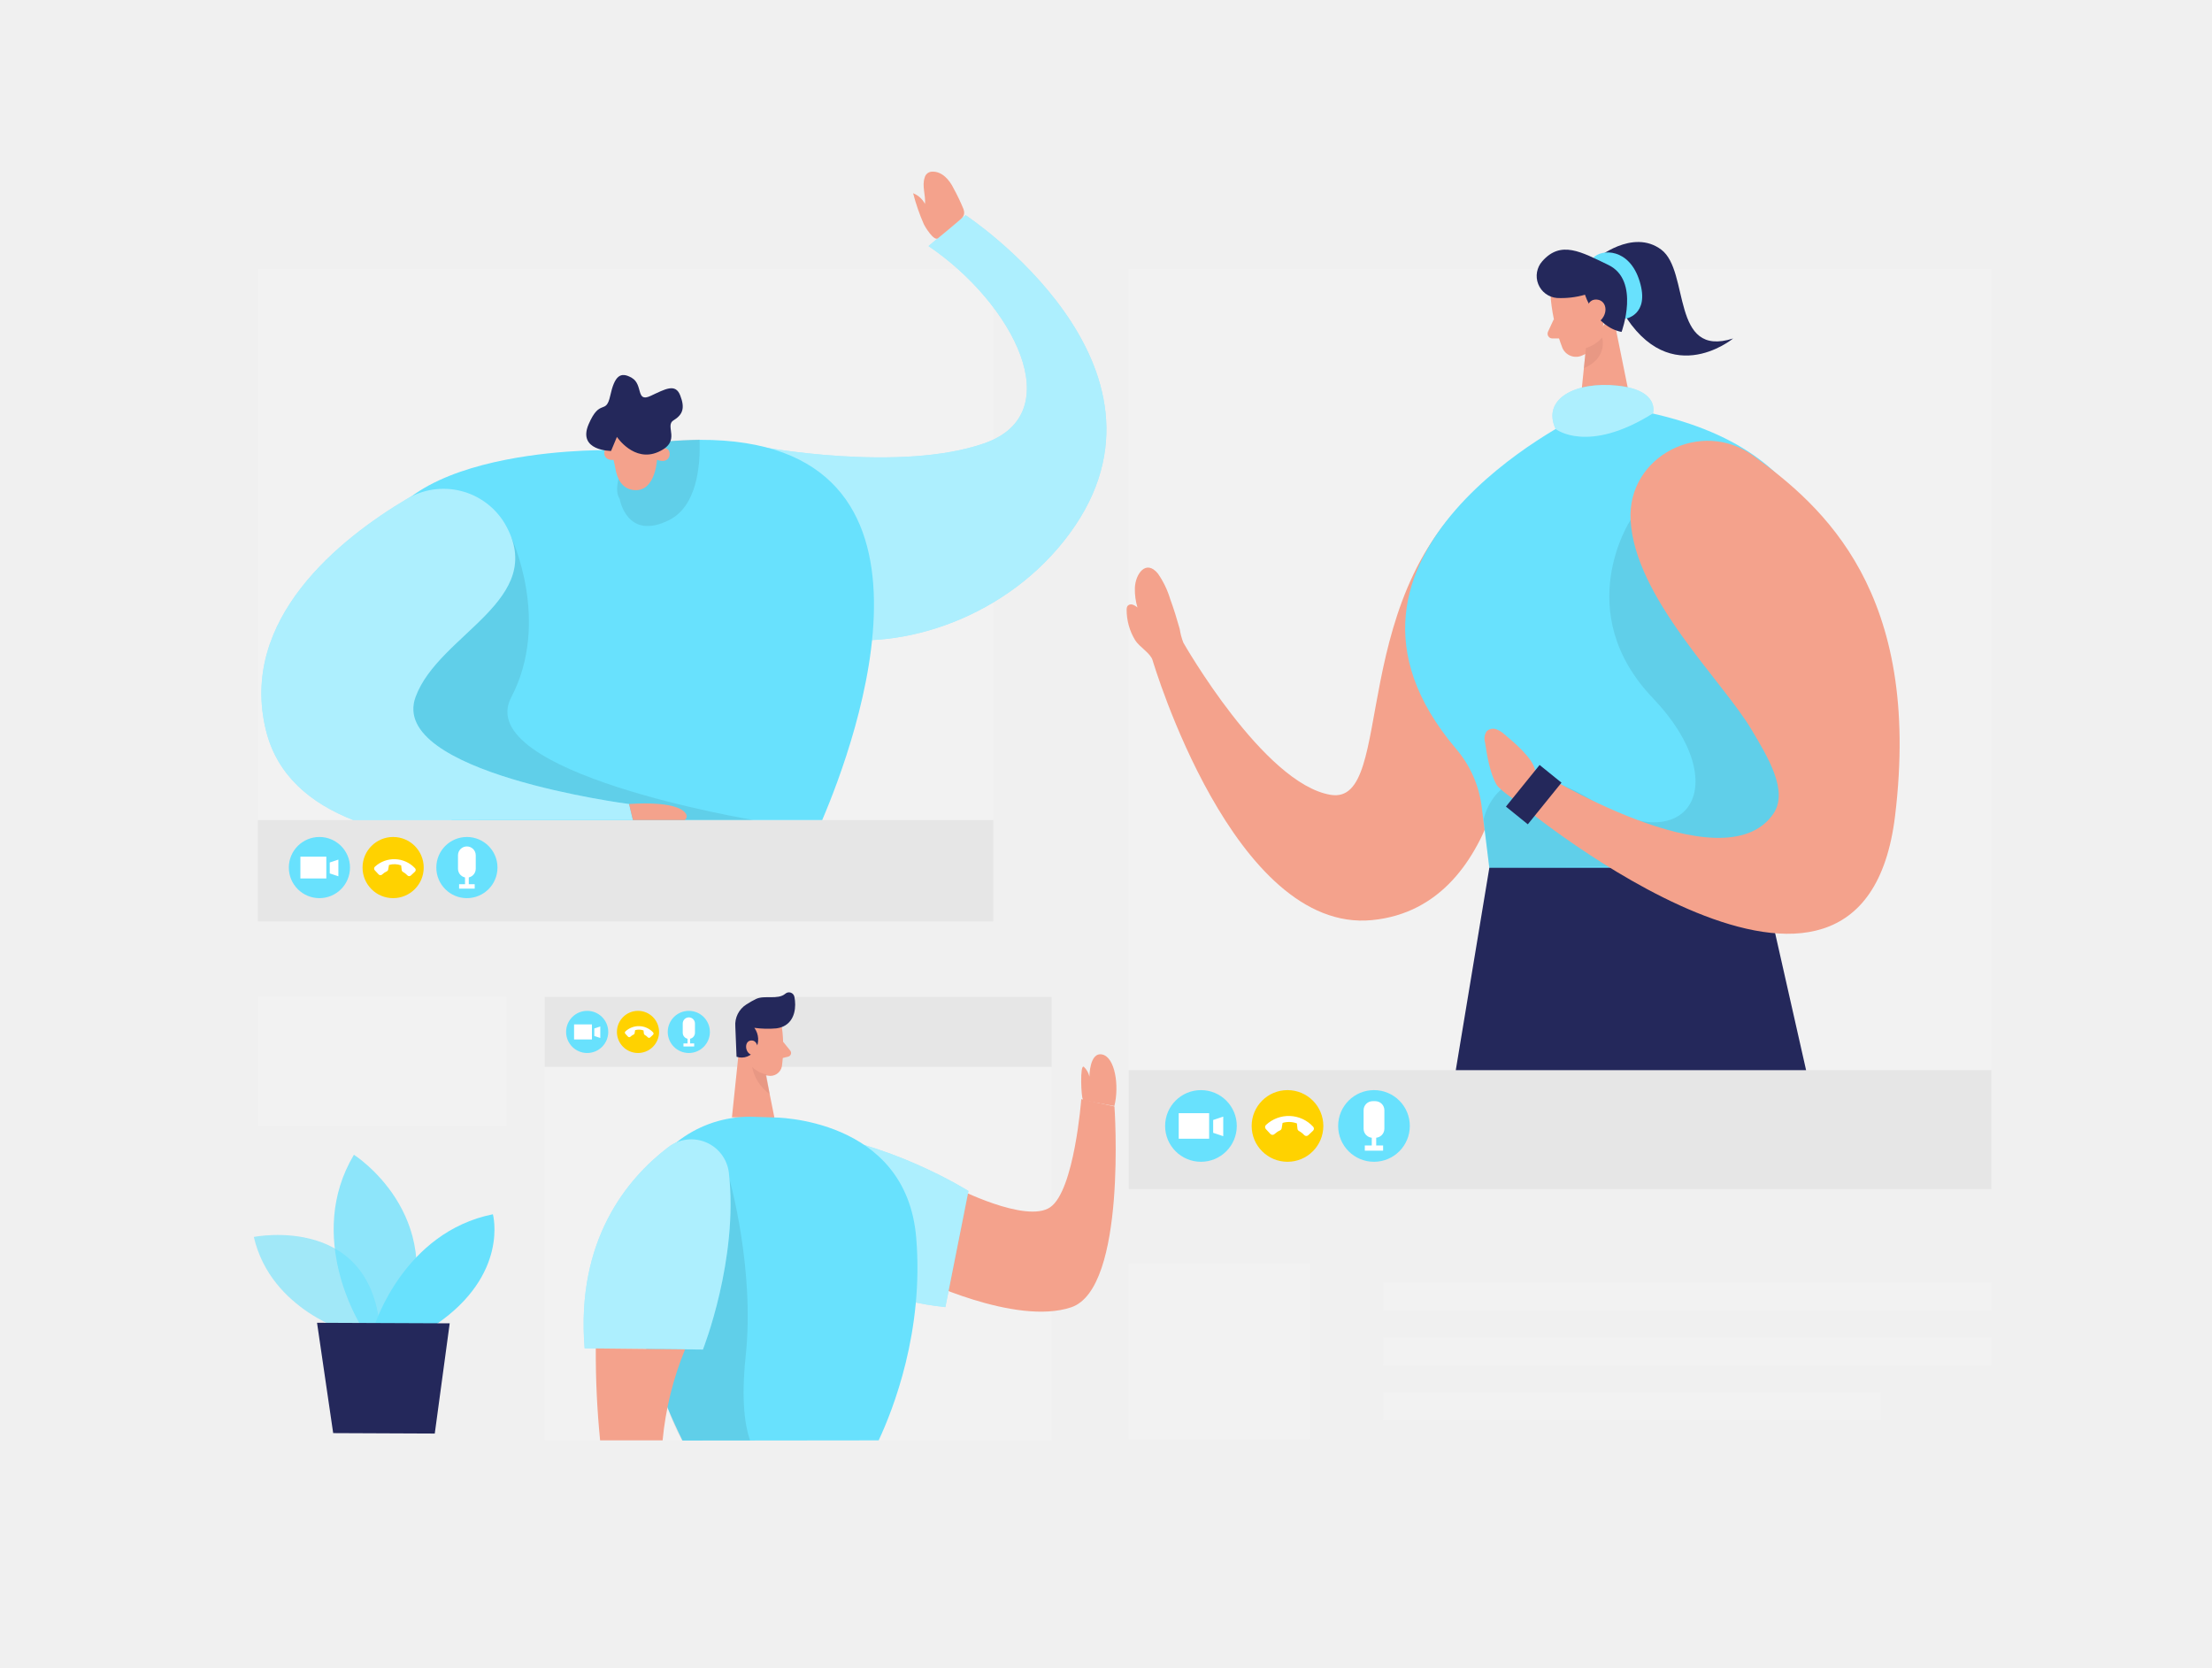
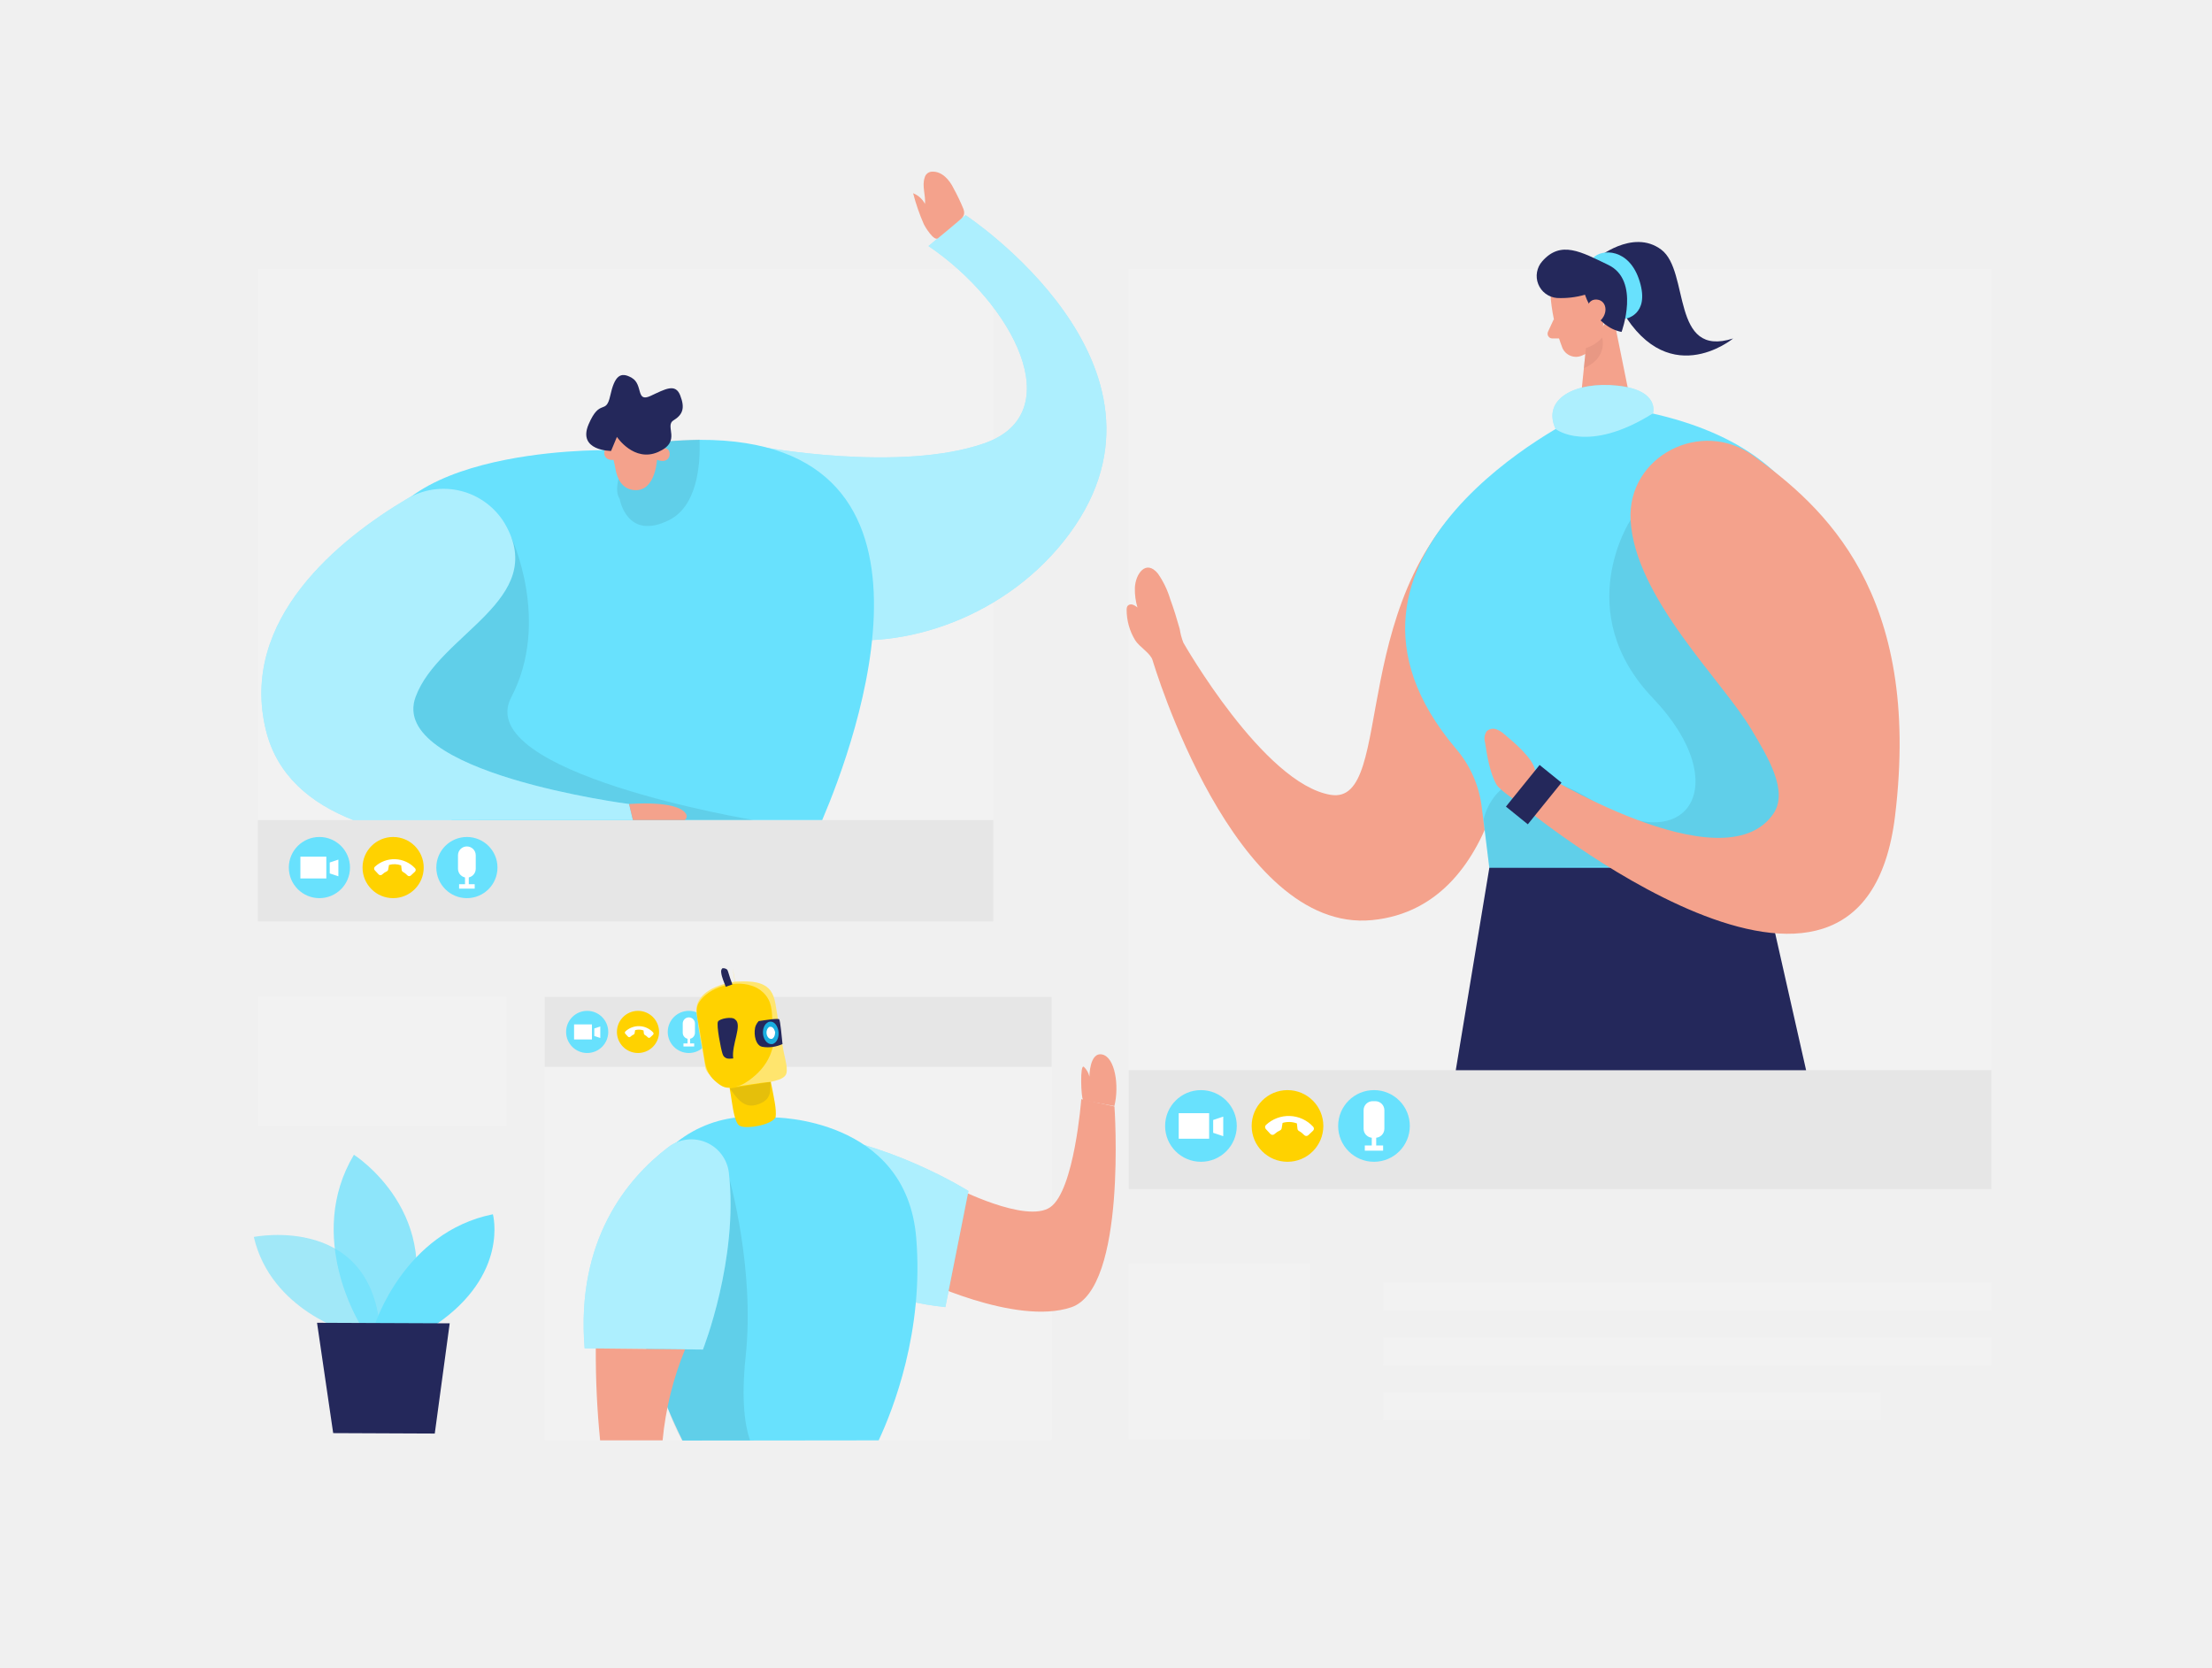
- <svg xmlns="http://www.w3.org/2000/svg" id="Layer_1" data-name="Layer 1" viewBox="0 0 400 300" width="406" height="306" class="illustration styles_illustrationTablet__1DWOa">
-   <rect x="46.62" y="47.88" width="133" height="117.99" fill="#f2f2f2" />
-   <rect x="46.62" y="147.54" width="133" height="18.33" fill="#e6e6e6" />
-   <circle cx="57.76" cy="156.13" r="5.53" fill="#68e1fd" />
-   <circle cx="71.09" cy="156.13" r="5.53" fill="#ffd200" />
-   <path d="M73.66,157.53a3.19,3.19,0,0,0-.8-.62.46.46,0,0,1-.23-.39l-.09-.78a3.46,3.46,0,0,0-2.2-.08l-.13.76a.46.46,0,0,1-.26.39,3,3,0,0,0-.84.57.44.44,0,0,1-.63,0l-.7-.75a.46.46,0,0,1,0-.64,5.15,5.15,0,0,1,7.26.25.44.44,0,0,1,0,.63l-.75.7A.44.44,0,0,1,73.66,157.53Z" fill="#fff" />
-   <circle cx="84.43" cy="156.13" r="5.53" fill="#68e1fd" />
-   <rect x="54.32" y="154.16" width="4.69" height="3.94" fill="#fff" />
-   <polygon points="61.19 157.71 59.63 157.19 59.63 155.21 61.19 154.69 61.19 157.71" fill="#fff" />
-   <rect x="82.82" y="152.31" width="3.21" height="5.64" rx="1.6" fill="#fff" />
-   <rect x="84.09" y="157.42" width="0.68" height="1.9" fill="#fff" />
-   <rect x="83.02" y="159.14" width="2.82" height="0.8" fill="#fff" />
-   <rect x="204.11" y="47.88" width="156" height="166.4" fill="#f2f2f2" />
-   <rect x="204.11" y="192.77" width="156" height="21.5" fill="#e6e6e6" />
-   <circle cx="217.17" cy="202.85" r="6.48" fill="#68e1fd" />
-   <circle cx="232.82" cy="202.85" r="6.48" fill="#ffd200" />
-   <path d="M235.83,204.49a3.66,3.66,0,0,0-.94-.73.52.52,0,0,1-.27-.45l-.1-.92a4.1,4.1,0,0,0-2.59-.09l-.15.89a.55.55,0,0,1-.3.46,3.8,3.8,0,0,0-1,.66.52.52,0,0,1-.74,0l-.82-.88a.53.53,0,0,1,0-.75,6,6,0,0,1,8.52.29.51.51,0,0,1,0,.74l-.87.82A.52.52,0,0,1,235.83,204.49Z" fill="#fff" />
-   <circle cx="248.46" cy="202.85" r="6.48" fill="#68e1fd" />
-   <rect x="213.15" y="200.54" width="5.5" height="4.62" fill="#fff" />
-   <polygon points="221.2 204.7 219.38 204.09 219.38 201.77 221.2 201.16 221.2 204.7" fill="#fff" />
-   <rect x="246.58" y="198.37" width="3.76" height="6.62" rx="1.64" fill="#fff" />
-   <rect x="248.06" y="204.36" width="0.8" height="2.23" fill="#fff" />
-   <rect x="246.8" y="206.38" width="3.31" height="0.94" fill="#fff" />
-   <rect x="98.5" y="192.17" width="91.67" height="67.53" fill="#f2f2f2" />
-   <rect x="98.5" y="179.53" width="91.67" height="12.64" fill="#e6e6e6" />
-   <circle cx="106.18" cy="185.85" r="3.81" fill="#68e1fd" />
-   <circle cx="115.37" cy="185.85" r="3.81" fill="#ffd200" />
-   <path d="M117.14,186.82a2.05,2.05,0,0,0-.55-.43.3.3,0,0,1-.16-.27l-.06-.54a2.4,2.4,0,0,0-1.52-.05l-.09.52a.29.29,0,0,1-.18.27,2.22,2.22,0,0,0-.57.39.31.31,0,0,1-.44,0l-.48-.52a.3.3,0,0,1,0-.43,3.54,3.54,0,0,1,5,.16.31.31,0,0,1,0,.44l-.51.48A.31.31,0,0,1,117.14,186.82Z" fill="#fff" />
-   <circle cx="124.56" cy="185.85" r="3.81" fill="#68e1fd" />
-   <rect x="103.81" y="184.49" width="3.23" height="2.72" fill="#fff" />
-   <polygon points="108.55 186.94 107.47 186.59 107.47 185.22 108.55 184.86 108.55 186.94" fill="#fff" />
-   <rect x="123.46" y="183.22" width="2.21" height="3.89" rx="1.11" fill="#fff" />
-   <rect x="124.33" y="186.74" width="0.47" height="1.31" fill="#fff" />
-   <rect x="123.59" y="187.93" width="1.94" height="0.55" fill="#fff" />
-   <rect x="204.11" y="227.7" width="32.76" height="31.83" fill="#f2f2f2" />
-   <rect x="250.11" y="231.2" width="109.99" height="5" fill="#f2f2f2" />
-   <rect x="250.11" y="241.12" width="109.99" height="5" fill="#f2f2f2" />
-   <rect x="250.11" y="251.04" width="90" height="5" fill="#f2f2f2" />
-   <path d="M63.41,240.24S49,236.31,45.9,222.92c0,0,22.29-4.51,22.92,18.5Z" fill="#68e1fd" opacity="0.58" />
-   <path d="M65.18,238.81S55.12,222.92,64,208.06c0,0,17,10.76,9.42,30.78Z" fill="#68e1fd" opacity="0.73" />
-   <path d="M67.77,238.82s5.31-16.78,21.36-20c0,0,3,10.9-10.39,20Z" fill="#68e1fd" />
-   <polygon points="57.33 238.44 60.25 258.39 78.62 258.47 81.32 238.54 57.33 238.44" fill="#24285b" />
-   <path d="M137.32,80s25.45,4.81,40.78-.62,5.15-25.21-10.2-35.63l6.71-5.58s41.15,27.1,18.83,57.53S116.44,120.49,137.32,80Z" fill="#68e1fd" />
-   <path d="M137.32,80s25.45,4.81,40.78-.62,5.15-25.21-10.2-35.63l6.71-5.58s41.15,27.1,18.83,57.53S116.44,120.49,137.32,80Z" fill="#fff" opacity="0.46" />
-   <path d="M81.68,147.54h67c6.08-14.24,26.25-68.9-22.14-68.75a82.36,82.36,0,0,0-11.78,1c-1.63.24-3.32.53-5.08.87,0,0-45.9-.74-41.6,23.73C71.34,122.82,78.41,140.15,81.68,147.54Z" fill="#68e1fd" />
-   <path d="M121,93.3c-7.67,3.84-8.94-3.83-8.94-3.83-1.34-1.94.4-6.21,2.66-9.72a82.36,82.36,0,0,1,11.78-1C126.69,83.54,126,90.8,121,93.3Z" opacity="0.08" />
-   <path d="M110.5,80.8a28.34,28.34,0,0,1,.8,3.27c.26,1.51,1.07,3.71,3.54,3.82,3.81.16,4-5.84,4-5.84s1.56-5.83-2.57-6C112.53,75.86,109.06,75.85,110.5,80.8Z" fill="#f4a28c" />
-   <path d="M118.61,82.32s0-1.82,1.52-2S121.55,83.63,118.61,82.32Z" fill="#f4a28c" />
-   <path d="M111.63,82.29s.3-1.79-1.22-2.16S108.52,83.15,111.63,82.29Z" fill="#f4a28c" />
-   <path d="M86.6,147.54h49.66s-51-8.49-43.81-22.2,0-28.95,0-28.95L69.16,111.62l3.71,25Z" opacity="0.08" />
-   <path d="M110.5,80.8s-6.13,0-4.06-4.82,3.12-1.57,3.91-5.17,1.84-4.43,3.91-3.22.69,4.51,3.38,3.26,4.5-2.33,5.37-.08.49,3.45-1.22,4.5,1.59,3.8-2.78,5.72-7.45-2.73-7.45-2.73Z" fill="#24285b" />
-   <path d="M63.88,147.54h50.57l-.69-2.9S70.1,139,75.15,125.27c4.2-11.45,24.16-17.49,16.14-31.33a12.92,12.92,0,0,0-17.78-4.43c-11.91,7.09-30.42,21.68-25.4,41.88C50.13,139.51,56.19,144.53,63.88,147.54Z" fill="#68e1fd" />
-   <path d="M63.88,147.54h50.57l-.69-2.9S70.1,139,75.15,125.27c4.2-11.45,24.16-17.49,16.14-31.33a12.92,12.92,0,0,0-17.78-4.43c-11.91,7.09-30.42,21.68-25.4,41.88C50.13,139.51,56.19,144.53,63.88,147.54Z" fill="#fff" opacity="0.46" />
-   <path d="M169.6,42.35c-.71.58-2.36-2.13-2.53-2.52a37.1,37.1,0,0,1-1.95-5.63,4.12,4.12,0,0,1,2.15,1.94c.14-1.59-.58-3.25-.06-4.76a1.4,1.4,0,0,1,1.42-1.08c1.73-.05,3.08,1.5,3.83,3.06a35.92,35.92,0,0,1,1.77,3.71c.4,1.17-.21,1.58-1.08,2.32C172,40.39,170.78,41.36,169.6,42.35Z" fill="#f4a28c" />
-   <path d="M123.82,147.54a.84.84,0,0,0,.19-1.18c-1.65-2.47-10.25-1.72-10.25-1.72l.69,2.9Z" fill="#f4a28c" />
-   <rect x="46.62" y="179.53" width="44.94" height="23.31" fill="#f2f2f2" />
-   <path d="M172.79,214s12.75,6.55,17.12,3.55S195.53,198,195.53,198l6,1.32s2.3,32.91-7.82,36.32-27.82-5.32-27.82-5.32Z" fill="#f4a28c" />
-   <path d="M138,214c4.2,8.35,13.41,19.55,32.95,21.61l4.18-21s-14.86-9.39-30.58-10.55A6.85,6.85,0,0,0,138,214Z" fill="#68e1fd" />
-   <path d="M138,214c4.2,8.35,13.41,19.55,32.95,21.61l4.18-21s-14.86-9.39-30.58-10.55A6.85,6.85,0,0,0,138,214Z" fill="#fff" opacity="0.46" />
-   <path d="M195.82,198c-.29-.07-.59-6.43.18-5.84a3.52,3.52,0,0,1,1,1.77s0-4.5,2.32-4,3.11,5.68,2.19,9.32l-5.69-1.05" fill="#f4a28c" />
-   <path d="M141.39,185a26.21,26.21,0,0,1,0,7.08,2.14,2.14,0,0,1-2.52,1.68,4.74,4.74,0,0,1-3.88-3.36l-1.47-3.64a3.83,3.83,0,0,1,1.46-4.17C137.32,180.7,141.16,182.38,141.39,185Z" fill="#f4a28c" />
-   <polygon points="133.81 187.39 132.36 201.27 140.07 201.52 138.03 191.32 133.81 187.39" fill="#f4a28c" />
-   <path d="M140.35,185.21a17.6,17.6,0,0,1-3.94-.1,3.56,3.56,0,0,1,.21,3.9,2.89,2.89,0,0,1-3.43,1.33l-.22-5.46a4.31,4.31,0,0,1,2-4,15.19,15.19,0,0,1,1.77-1c1.54-.72,3.9.21,5.26-.93a1,1,0,0,1,1.66.59c.33,1.65.18,4.28-2,5.31A4.39,4.39,0,0,1,140.35,185.21Z" fill="#24285b" />
-   <path d="M137.07,188.85s-.12-1.63-1.35-1.44-1.06,2.56.62,2.69Z" fill="#f4a28c" />
-   <path d="M141.63,187.65l1.27,1.57a.69.69,0,0,1-.37,1.1l-1.61.39Z" fill="#f4a28c" />
-   <path d="M138.57,193.53a5.06,5.06,0,0,1-2.57-1.35,8,8,0,0,0,3.18,4.91Z" fill="#ce8172" opacity="0.31" />
-   <path d="M158.89,259.7c2.61-5.57,8.2-19.75,6.79-36.64-1.82-21.85-25.82-21.75-25.82-21.75l-3.42-.11A21.24,21.24,0,0,0,115.67,215c-5.45,15.1,3.58,36.27,7.75,44.74Z" fill="#68e1fd" />
-   <path d="M123.33,259.7h12.3c-.92-2.64-1.63-7.27-.79-15.2,1.69-15.72-2.91-31.95-2.91-31.95-17.53.64-12.21,37.91-11.22,41.23A39.71,39.71,0,0,0,123.33,259.7Z" opacity="0.08" />
-   <path d="M120.84,206.69c-7.43,5.67-16.72,16.79-15.12,36.37l21.39.22s6.47-16.34,4.69-32A6.84,6.84,0,0,0,120.84,206.69Z" fill="#68e1fd" />
-   <path d="M120.84,206.69c-7.43,5.67-16.72,16.79-15.12,36.37l21.39.22s6.47-16.34,4.69-32A6.84,6.84,0,0,0,120.84,206.69Z" fill="#fff" opacity="0.46" />
-   <path d="M119.82,259.7a57.52,57.52,0,0,1,4.06-16.45l-16.14-.17a157.77,157.77,0,0,0,.78,16.62Z" fill="#f4a28c" />
-   <path d="M288.61,46.09s6.6-5.59,11.8-1.69,1.66,19.69,13,16.06c0,0-12.29,10.19-20.89-6.45Z" fill="#24285b" />
-   <path d="M293.88,56.91s4.49-.63,2.63-6.75-6.93-5.9-8.38-4.29Z" fill="#68e1fd" />
-   <path d="M280.46,53.6a33.31,33.31,0,0,0,2.1,8.64,2.69,2.69,0,0,0,3.59,1.28,6,6,0,0,0,3.72-5.26l.69-4.9a4.81,4.81,0,0,0-3.05-4.64C284.14,47.16,280,50.37,280.46,53.6Z" fill="#f4a28c" />
-   <polygon points="291.66 56.09 295.14 73.28 285.53 74.52 286.82 61.84 291.66 56.09" fill="#f4a28c" />
-   <path d="M281,56.93l-1.07,2.31a.86.86,0,0,0,.78,1.22h2.08Z" fill="#f4a28c" />
-   <path d="M286.79,62.2a6.57,6.57,0,0,0,2.93-1.9s1.11,3.67-3.3,5.53Z" fill="#ce8172" opacity="0.31" />
-   <path d="M291.3,56.17s-.35-2,1.2-2.16,2.07,2.79.06,3.46Z" fill="#f4a28c" />
-   <path d="M281.52,53.14a15.57,15.57,0,0,0,5.1-.59s1.76,5.78,6.61,6.73c0,0,3.44-9.32-2.4-12.12-4.88-2.34-8.57-4.5-11.94-.66A4,4,0,0,0,281.52,53.14Z" fill="#24285b" />
-   <path d="M273.45,126.19s-.31,37-25.34,39.44-39.54-46.54-39.69-47c-.37-1.26-2.41-2.42-3.14-3.6a10.54,10.54,0,0,1-1.55-5.55,1.27,1.27,0,0,1,.13-.61.84.84,0,0,1,.93-.29,2.49,2.49,0,0,1,.9.53,11.27,11.27,0,0,1-.47-3.51c.07-2.51,2-5.31,4.18-2.61a16.29,16.29,0,0,1,2.22,4.62c.65,1.76,1.2,3.57,1.71,5.38a11.47,11.47,0,0,0,.66,2.48s14.53,25.53,26.64,27.51,2.11-37.89,29.37-57.36S273.45,126.19,273.45,126.19Z" fill="#f4a28c" />
-   <path d="M286.88,55.66s0-2.39,1.9-2.23,2.21,2.92,0,4.28Z" fill="#f4a28c" />
-   <path d="M295.14,73.28l-9.61,1.24s-52,25-22.24,60.13A19.88,19.88,0,0,1,267.92,145l2.7,21.59h39.07S366.12,85.89,295.14,73.28Z" fill="#68e1fd" />
-   <path d="M294.86,93.27s-10.93,16.56,4.05,32.24,6.29,29.35-10.78,18.61-19.83,3.26-19.83,3.26l1,8.79,26.57-.3,29.44.11,10.36-24.56Z" opacity="0.08" />
-   <polygon points="326.6 192.77 318.33 156.17 269.32 156.17 263.25 192.77 326.6 192.77" fill="#24285b" />
-   <path d="M294.86,93.27c-.61-11.54,12.79-18.4,22.15-11.63,12.64,9.15,30.57,24.71,25.68,65.14-5.94,49-67.41-1.79-67.41-1.79l2.54-6.47s33.79,21.12,42.86,7.88c2.79-4.08-1-10.25-3.91-15.14C311.57,122.42,295.6,107.35,294.86,93.27Z" fill="#f4a28c" />
-   <path d="M277.58,138.55c-.28-2.13-4-5.24-5.52-6.5a4.36,4.36,0,0,0-1.55-.94,1.67,1.67,0,0,0-1.69.4,2.45,2.45,0,0,0-.28,2c.39,2.42.87,5.65,2.17,7.77.33.54,4.16,3.73,4.57,2.81.71-1.56,1.93-3.35,2.28-5A1.67,1.67,0,0,0,277.58,138.55Z" fill="#f4a28c" />
-   <path d="M298.91,74s1.33-4.15-6.34-5-13.79,2.39-11.27,7.82C281.3,76.84,287.08,81.44,298.91,74Z" fill="#68e1fd" />
-   <path d="M298.91,74s1.33-4.15-6.34-5-13.79,2.39-11.27,7.82C281.3,76.84,287.08,81.44,298.91,74Z" fill="#fff" opacity="0.46" />
-   <rect x="274.78" y="138.1" width="5.09" height="9.68" transform="translate(403.06 428.49) rotate(-141.03)" fill="#24285b" />
+ <svg xmlns="http://www.w3.org/2000/svg" width="406" height="306" viewBox="0 0 406 306" fill="none">
+   <path d="M182.314 49.348H47.319V169.108H182.314V49.348Z" fill="#F2F2F2" />
+   <path d="M182.314 150.503H47.319V169.108H182.314V150.503Z" fill="#E6E6E6" />
+   <path d="M58.626 164.835C61.726 164.835 64.239 162.322 64.239 159.222C64.239 156.122 61.726 153.609 58.626 153.609C55.526 153.609 53.013 156.122 53.013 159.222C53.013 162.322 55.526 164.835 58.626 164.835Z" fill="#68E1FD" />
+   <path d="M72.156 164.835C75.256 164.835 77.769 162.322 77.769 159.222C77.769 156.122 75.256 153.609 72.156 153.609C69.056 153.609 66.543 156.122 66.543 159.222C66.543 162.322 69.056 164.835 72.156 164.835Z" fill="#FFD200" />
+   <path d="M74.765 160.643C74.529 160.391 74.255 160.179 73.953 160.014C73.883 159.973 73.825 159.916 73.784 159.846C73.743 159.777 73.721 159.698 73.719 159.618L73.628 158.826C72.912 158.557 72.128 158.528 71.395 158.745L71.263 159.516C71.259 159.6 71.232 159.681 71.185 159.75C71.139 159.82 71.075 159.876 70.999 159.912C70.684 160.055 70.396 160.251 70.147 160.491C70.105 160.533 70.055 160.567 70 160.59C69.945 160.614 69.886 160.626 69.827 160.626C69.767 160.626 69.708 160.614 69.653 160.59C69.599 160.567 69.549 160.533 69.507 160.491L68.797 159.729C68.712 159.642 68.665 159.526 68.665 159.405C68.665 159.283 68.712 159.167 68.797 159.08C69.809 158.14 71.153 157.639 72.534 157.686C73.914 157.734 75.22 158.326 76.166 159.334C76.208 159.375 76.242 159.425 76.265 159.48C76.288 159.535 76.3 159.594 76.3 159.653C76.3 159.713 76.288 159.772 76.265 159.827C76.242 159.882 76.208 159.931 76.166 159.973L75.404 160.684C75.36 160.724 75.308 160.755 75.252 160.774C75.195 160.794 75.136 160.802 75.076 160.798C75.016 160.795 74.958 160.779 74.905 160.752C74.851 160.726 74.804 160.688 74.765 160.643Z" fill="white" />
+   <path d="M85.696 164.835C88.796 164.835 91.309 162.322 91.309 159.222C91.309 156.122 88.796 153.609 85.696 153.609C82.597 153.609 80.084 156.122 80.084 159.222C80.084 162.322 82.597 164.835 85.696 164.835Z" fill="#68E1FD" />
+   <path d="M59.895 157.222H55.135V161.221H59.895V157.222Z" fill="white" />
+   <path d="M62.108 160.826L60.524 160.298V158.288L62.108 157.76V160.826Z" fill="white" />
+   <path d="M85.696 155.345H85.686C84.789 155.345 84.062 156.072 84.062 156.969V159.445C84.062 160.342 84.789 161.069 85.686 161.069H85.696C86.593 161.069 87.32 160.342 87.32 159.445V156.969C87.32 156.072 86.593 155.345 85.696 155.345Z" fill="white" />
+   <path d="M86.041 160.531H85.351V162.46H86.041V160.531Z" fill="white" />
+   <path d="M87.128 162.277H84.265V163.089H87.128V162.277Z" fill="white" />
+   <path d="M365.512 49.348H207.172V218.244H365.512V49.348Z" fill="#F2F2F2" />
+   <path d="M365.512 196.412H207.172V218.234H365.512V196.412Z" fill="#E6E6E6" />
+   <path d="M220.428 213.22C224.06 213.22 227.005 210.275 227.005 206.643C227.005 203.01 224.06 200.065 220.428 200.065C216.795 200.065 213.85 203.01 213.85 206.643C213.85 210.275 216.795 213.22 220.428 213.22Z" fill="#68E1FD" />
+   <path d="M236.312 213.22C239.945 213.22 242.89 210.275 242.89 206.643C242.89 203.01 239.945 200.065 236.312 200.065C232.68 200.065 229.735 203.01 229.735 206.643C229.735 210.275 232.68 213.22 236.312 213.22Z" fill="#FFD200" />
+   <path d="M239.368 208.307C239.092 208.01 238.77 207.76 238.413 207.566C238.331 207.521 238.263 207.455 238.215 207.375C238.166 207.295 238.14 207.203 238.139 207.11L238.038 206.176C237.194 205.862 236.272 205.83 235.409 206.085L235.257 206.988C235.251 207.086 235.22 207.18 235.167 207.262C235.114 207.344 235.039 207.411 234.952 207.455C234.581 207.623 234.238 207.849 233.937 208.125C233.888 208.174 233.83 208.214 233.765 208.241C233.701 208.268 233.632 208.282 233.562 208.282C233.492 208.282 233.423 208.268 233.358 208.241C233.294 208.214 233.235 208.174 233.186 208.125L232.354 207.232C232.304 207.182 232.264 207.122 232.237 207.057C232.21 206.992 232.196 206.922 232.196 206.851C232.196 206.78 232.21 206.71 232.237 206.645C232.264 206.58 232.304 206.52 232.354 206.47C232.939 205.918 233.628 205.488 234.381 205.204C235.133 204.919 235.935 204.787 236.739 204.815C237.543 204.842 238.334 205.028 239.066 205.363C239.797 205.698 240.455 206.174 241.002 206.765C241.053 206.813 241.093 206.871 241.121 206.936C241.149 207 241.163 207.07 241.163 207.14C241.163 207.21 241.149 207.28 241.121 207.345C241.093 207.409 241.053 207.467 241.002 207.516L240.119 208.348C240.067 208.395 240.006 208.432 239.94 208.455C239.874 208.479 239.804 208.489 239.735 208.485C239.665 208.481 239.596 208.464 239.533 208.433C239.47 208.403 239.414 208.36 239.368 208.307Z" fill="white" />
+   <path d="M252.187 213.22C255.819 213.22 258.764 210.275 258.764 206.643C258.764 203.01 255.819 200.065 252.187 200.065C248.554 200.065 245.61 203.01 245.61 206.643C245.61 210.275 248.554 213.22 252.187 213.22Z" fill="#68E1FD" />
+   <path d="M221.93 204.298H216.347V208.987H221.93V204.298Z" fill="white" />
+   <path d="M224.518 208.52L222.671 207.901V205.546L224.518 204.927V208.52Z" fill="white" />
+   <path d="M252.43 202.096H251.943C251.024 202.096 250.279 202.841 250.279 203.76V207.15C250.279 208.07 251.024 208.815 251.943 208.815H252.43C253.35 208.815 254.095 208.07 254.095 207.15V203.76C254.095 202.841 253.35 202.096 252.43 202.096Z" fill="white" />
+   <path d="M252.593 208.175H251.781V210.439H252.593V208.175Z" fill="white" />
+   <path d="M253.862 210.226H250.502V211.18H253.862V210.226Z" fill="white" />
+   <path d="M193.023 195.803H99.978V264.346H193.023V195.803Z" fill="#F2F2F2" />
+   <path d="M193.023 182.973H99.978V195.803H193.023V182.973Z" fill="#E6E6E6" />
+   <path d="M107.773 193.255C109.908 193.255 111.64 191.523 111.64 189.388C111.64 187.252 109.908 185.521 107.773 185.521C105.637 185.521 103.906 187.252 103.906 189.388C103.906 191.523 105.637 193.255 107.773 193.255Z" fill="#68E1FD" />
+   <path d="M117.101 193.255C119.236 193.255 120.968 191.523 120.968 189.388C120.968 187.252 119.236 185.521 117.101 185.521C114.965 185.521 113.233 187.252 113.233 189.388C113.233 191.523 114.965 193.255 117.101 193.255Z" fill="#FFD200" />
+   <path d="M118.897 190.372C118.737 190.196 118.549 190.048 118.339 189.936C118.289 189.91 118.248 189.87 118.219 189.822C118.19 189.773 118.176 189.718 118.176 189.662L118.116 189.114C117.62 188.93 117.079 188.912 116.573 189.063L116.481 189.591C116.482 189.649 116.465 189.707 116.432 189.756C116.399 189.804 116.353 189.842 116.299 189.865C116.086 189.966 115.891 190.099 115.72 190.261C115.691 190.29 115.656 190.313 115.618 190.329C115.579 190.345 115.538 190.353 115.497 190.353C115.455 190.353 115.414 190.345 115.376 190.329C115.338 190.313 115.303 190.29 115.274 190.261L114.786 189.733C114.757 189.704 114.734 189.67 114.718 189.633C114.702 189.595 114.694 189.555 114.694 189.515C114.694 189.474 114.702 189.434 114.718 189.396C114.734 189.359 114.757 189.325 114.786 189.296C115.481 188.645 116.406 188.297 117.357 188.328C118.309 188.358 119.21 188.765 119.861 189.459C119.891 189.488 119.914 189.523 119.93 189.561C119.946 189.599 119.954 189.64 119.954 189.682C119.954 189.723 119.946 189.765 119.93 189.803C119.914 189.841 119.891 189.876 119.861 189.905L119.344 190.392C119.313 190.421 119.277 190.442 119.238 190.457C119.199 190.471 119.158 190.477 119.116 190.475C119.075 190.474 119.034 190.463 118.996 190.446C118.959 190.428 118.925 190.403 118.897 190.372Z" fill="white" />
+   <path d="M126.428 193.255C128.564 193.255 130.296 191.523 130.296 189.388C130.296 187.252 128.564 185.521 126.428 185.521C124.293 185.521 122.561 187.252 122.561 189.388C122.561 191.523 124.293 193.255 126.428 193.255Z" fill="#68E1FD" />
+   <path d="M108.646 188.007H105.367V190.768H108.646V188.007Z" fill="white" />
+   <path d="M110.178 190.494L109.082 190.139V188.748L110.178 188.383V190.494Z" fill="white" />
+   <path d="M127.555 187.845C127.555 187.223 127.053 186.718 126.433 186.718C125.814 186.718 125.312 187.223 125.312 187.845V189.54C125.312 190.162 125.814 190.667 126.433 190.667C127.053 190.667 127.555 190.162 127.555 189.54V187.845Z" fill="white" />
+   <path d="M126.672 190.291H126.195V191.621H126.672V190.291Z" fill="white" />
+   <path d="M127.413 191.499H125.444V192.057H127.413V191.499Z" fill="white" />
+   <path d="M240.423 231.866H207.172V264.173H240.423V231.866Z" fill="#F2F2F2" />
+   <path d="M365.502 235.418H253.862V240.493H365.502V235.418Z" fill="#F2F2F2" />
+   <path d="M365.502 245.487H253.862V250.562H365.502V245.487Z" fill="#F2F2F2" />
+   <path d="M345.212 255.556H253.862V260.631H345.212V255.556Z" fill="#F2F2F2" />
+   <path opacity="0.58" d="M64.361 244.594C64.361 244.594 49.735 240.605 46.589 227.014C46.589 227.014 69.213 222.436 69.852 245.791L64.361 244.594Z" fill="#68E1FD" />
+   <path opacity="0.73" d="M66.158 243.142C66.158 243.142 55.947 227.014 64.96 211.931C64.96 211.931 82.215 222.852 74.521 243.172L66.158 243.142Z" fill="#68E1FD" />
+   <path d="M68.787 243.153C68.787 243.153 74.176 226.121 90.467 222.853C90.467 222.853 93.512 233.916 79.921 243.153H68.787Z" fill="#68E1FD" />
+   <path d="M58.19 242.767L61.154 263.016L79.799 263.097L82.54 242.868L58.19 242.767Z" fill="#24285B" />
+   <path d="M139.38 81.95C139.38 81.95 165.212 86.832 180.771 81.321C196.331 75.809 185.999 55.733 170.418 45.156L177.229 39.493C177.229 39.493 218.996 66.999 196.342 97.886C173.687 128.772 118.187 123.047 139.38 81.95Z" fill="#68E1FD" />
+   <path opacity="0.46" d="M139.38 81.95C139.38 81.95 165.212 86.832 180.771 81.321C196.331 75.809 185.999 55.733 170.418 45.156L177.229 39.493C177.229 39.493 218.996 66.999 196.342 97.886C173.687 128.772 118.187 123.047 139.38 81.95Z" fill="white" />
+   <path d="M82.905 150.503H150.91C157.081 136.05 177.554 80.57 128.438 80.722C124.433 80.773 120.437 81.113 116.481 81.737C114.827 81.981 113.112 82.275 111.325 82.62C111.325 82.62 64.737 81.869 69.101 106.706C72.41 125.412 79.586 143.002 82.905 150.503Z" fill="#68E1FD" />
+   <path opacity="0.08" d="M122.815 95.449C115.03 99.347 113.741 91.562 113.741 91.562C112.381 89.593 114.147 85.259 116.441 81.696C120.397 81.072 124.393 80.733 128.397 80.681C128.59 85.543 127.89 92.912 122.815 95.449Z" fill="black" />
+   <path d="M112.157 82.762C112.494 83.851 112.765 84.959 112.969 86.081C113.233 87.614 114.056 89.847 116.563 89.958C120.43 90.121 120.623 84.031 120.623 84.031C120.623 84.031 122.206 78.113 118.014 77.941C114.218 77.748 110.696 77.738 112.157 82.762Z" fill="#F4A28C" />
+   <path d="M120.389 84.305C120.389 84.305 120.389 82.458 121.932 82.275C123.475 82.092 123.373 85.635 120.389 84.305Z" fill="#F4A28C" />
+   <path d="M113.304 84.274C113.304 84.274 113.609 82.457 112.066 82.082C110.523 81.706 110.148 85.147 113.304 84.274Z" fill="#F4A28C" />
+   <path opacity="0.08" d="M87.899 150.503H138.304C138.304 150.503 86.539 141.886 93.837 127.97C101.135 114.055 93.837 98.586 93.837 98.586L70.197 114.044L73.963 139.419L87.899 150.503Z" fill="black" />
+   <path d="M112.158 82.762C112.158 82.762 105.936 82.762 108.037 77.87C110.138 72.977 111.203 76.276 112.005 72.622C112.807 68.968 113.873 68.126 115.974 69.354C118.075 70.582 116.674 73.931 119.405 72.662C122.135 71.394 123.972 70.298 124.855 72.581C125.738 74.865 125.353 76.083 123.617 77.149C121.881 78.215 125.231 81.006 120.795 82.955C116.36 84.903 113.233 80.184 113.233 80.184L112.158 82.762Z" fill="#24285B" />
+   <path d="M64.838 150.503H116.167L115.466 147.559C115.466 147.559 71.151 141.835 76.277 127.899C80.54 116.277 100.8 110.146 92.659 96.099C91.773 94.615 90.602 93.321 89.214 92.291C87.826 91.261 86.248 90.516 84.571 90.098C82.894 89.68 81.151 89.598 79.442 89.856C77.733 90.114 76.091 90.708 74.613 91.602C62.524 98.799 43.736 113.608 48.832 134.111C50.882 142.352 57.033 147.448 64.838 150.503Z" fill="#68E1FD" />
+   <path opacity="0.46" d="M64.838 150.503H116.167L115.466 147.559C115.466 147.559 71.151 141.835 76.277 127.899C80.54 116.277 100.8 110.146 92.659 96.099C91.773 94.615 90.602 93.321 89.214 92.291C87.826 91.261 86.248 90.516 84.571 90.098C82.894 89.68 81.151 89.598 79.442 89.856C77.733 90.114 76.091 90.708 74.613 91.602C62.524 98.799 43.736 113.608 48.832 134.111C50.882 142.352 57.033 147.448 64.838 150.503Z" fill="white" />
+   <path d="M172.144 43.735C171.423 44.324 169.749 41.573 169.576 41.178C168.764 39.329 168.102 37.418 167.597 35.463C168.539 35.834 169.314 36.533 169.779 37.432C169.921 35.818 169.19 34.133 169.718 32.601C169.793 32.279 169.979 31.994 170.242 31.793C170.505 31.593 170.829 31.491 171.159 31.505C172.915 31.454 174.286 33.027 175.047 34.611C175.717 35.83 176.317 37.088 176.843 38.376C177.249 39.564 176.63 39.98 175.747 40.731C174.58 41.746 173.342 42.73 172.144 43.735Z" fill="#F4A28C" />
+   <path d="M125.677 150.503C125.769 150.438 125.847 150.355 125.907 150.259C125.966 150.163 126.006 150.056 126.024 149.945C126.042 149.833 126.038 149.72 126.011 149.61C125.985 149.5 125.937 149.397 125.87 149.306C124.195 146.799 115.466 147.56 115.466 147.56L116.167 150.503H125.677Z" fill="#F4A28C" />
+   <path d="M92.933 182.973H47.319V206.633H92.933V182.973Z" fill="#F2F2F2" />
+   <path d="M175.382 217.96C175.382 217.96 188.323 224.608 192.759 221.563C197.194 218.518 198.463 201.72 198.463 201.72L204.553 203.06C204.553 203.06 206.888 236.464 196.616 239.925C186.344 243.386 168.378 234.525 168.378 234.525L175.382 217.96Z" fill="#F4A28C" />
+   <path d="M140.07 217.96C144.333 226.435 153.681 237.803 173.514 239.894L177.757 218.579C177.757 218.579 162.674 209.048 146.718 207.871C145.493 207.792 144.27 208.038 143.171 208.584C142.072 209.131 141.137 209.959 140.462 210.984C139.787 212.008 139.395 213.194 139.326 214.419C139.257 215.644 139.514 216.866 140.07 217.96Z" fill="#68E1FD" />
+   <path opacity="0.46" d="M140.07 217.96C144.333 226.435 153.681 237.803 173.514 239.894L177.757 218.579C177.757 218.579 162.674 209.048 146.718 207.871C145.493 207.792 144.27 208.038 143.171 208.584C142.072 209.131 141.137 209.959 140.462 210.984C139.787 212.008 139.395 213.194 139.326 214.419C139.257 215.644 139.514 216.866 140.07 217.96Z" fill="white" />
+   <path d="M198.757 201.72C198.463 201.649 198.158 195.194 198.94 195.793C199.448 196.279 199.801 196.903 199.955 197.589C199.955 197.589 199.955 193.022 202.31 193.529C204.665 194.037 205.466 199.294 204.533 202.989L198.757 201.923" fill="#F4A28C" />
+   <path d="M161.273 264.345C163.922 258.692 169.596 244.299 168.165 227.156C166.318 204.978 141.958 205.079 141.958 205.079L138.487 204.968C133.945 204.782 129.46 206.036 125.674 208.552C121.888 211.068 118.994 214.716 117.405 218.975C111.873 234.301 121.039 255.789 125.271 264.386L161.273 264.345Z" fill="#68E1FD" />
+   <path d="M133.848 199.244C136.432 199.397 138.822 198.037 141.385 198.133L141.671 199.501C141.966 201.129 142.577 203.595 142.361 205.048C141.57 206.479 137.246 207.194 135.952 206.693C135.598 206.556 135.409 206.393 135.143 205.771C134.61 204.52 134.387 202.505 134.153 201.064L133.848 199.244Z" fill="#FFD200" />
+   <path d="M138.709 202.804C136.15 203.474 134.822 200.793 133.939 199.755L141.482 198.542C141.195 199.639 142.096 201.917 138.709 202.804Z" fill="#E5BF0B" />
+   <path d="M134.879 180.178C134.731 179.377 134.589 178.582 134.497 177.772L134.918 180.16C136.872 180.092 139.488 179.92 141.024 181.37C142.199 182.479 142.311 184.165 142.565 185.668C142.992 188.139 143.374 190.627 143.849 193.089C144.032 194.114 144.784 196.44 144.189 197.324C143.678 198.085 142.315 198.351 141.458 198.555C138.944 198.741 136.687 199.303 134.157 199.464C133.172 199.558 132.6 199.165 131.757 198.53C130.889 197.875 129.612 196.9 129.449 195.864C129.088 193.343 128.568 190.831 128.159 188.315C128.134 186.509 127.287 185.244 128.358 183.491C129.425 181.745 131.717 180.859 133.607 180.392L134.879 180.178Z" fill="#FFE56E" />
+   <path d="M128.378 188.829C128.263 188.062 128.089 187.467 127.983 186.698C127.844 185.646 127.78 184.775 128.332 183.916C130.028 181.279 134.644 179.785 137.945 180.905C137.945 180.905 139.953 181.398 141.036 183.401C141.914 185.025 141.623 187.202 141.858 187.601C141.428 188.414 141.129 189.281 141.328 190.291C141.44 190.864 141.67 191.37 141.975 191.838C141.755 192.446 141.591 193.073 141.34 193.665C140.502 195.641 139.068 197.129 137.5 198.257C136.334 199.097 135.656 199.373 134.165 199.6C133.018 199.774 132.241 199.277 131.196 198.35C130.044 197.33 129.553 196.049 129.324 194.535C128.946 192.313 128.782 191.046 128.378 188.829Z" fill="#FFD200" />
+   <path d="M133.206 181.098C132.904 180.281 132.473 179.367 132.373 178.502C132.334 178.16 132.36 177.983 132.566 177.717C132.845 177.668 133.043 177.707 133.304 177.837C133.523 177.948 133.574 178.149 133.647 178.365C133.872 179.149 134.145 179.909 134.425 180.674L133.206 181.098Z" fill="#25285B" />
+   <path d="M134.578 194.256C134.154 194.288 133.628 194.375 133.237 194.17C132.866 193.975 132.738 193.767 132.608 193.379C132.32 192.525 131.445 188.082 131.786 187.483C132.099 186.932 134.388 186.505 134.922 187.093C136.351 188.068 134.216 191.735 134.578 194.256Z" fill="#25285B" />
+   <path d="M139.245 187.4C140.442 187.227 142.797 186.831 143.013 187.076C143.229 187.32 143.487 190.33 143.625 191.615C142.54 192.104 141.237 192.352 139.906 192.118C139.504 192.047 139.167 191.77 138.903 191.276C138.595 190.699 138.478 189.893 138.518 189.187C138.565 188.36 138.836 187.868 139.245 187.4Z" fill="#25285B" />
+   <path d="M141.095 187.538C141.447 187.477 141.742 187.473 142.076 187.719C142.426 187.977 142.688 188.44 142.816 188.971C142.824 189.004 142.832 189.038 142.839 189.071C142.846 189.105 142.852 189.139 142.858 189.173C142.864 189.207 142.87 189.242 142.874 189.276C142.879 189.31 142.883 189.345 142.887 189.379C142.89 189.414 142.893 189.449 142.896 189.483C142.898 189.518 142.9 189.553 142.901 189.588C142.902 189.622 142.903 189.657 142.903 189.692C142.903 189.726 142.902 189.761 142.901 189.795C142.9 189.83 142.898 189.864 142.896 189.899C142.894 189.933 142.891 189.967 142.887 190.001C142.884 190.035 142.88 190.069 142.875 190.102C142.87 190.136 142.865 190.169 142.859 190.202C142.853 190.236 142.847 190.268 142.84 190.301C142.833 190.333 142.825 190.366 142.817 190.398C142.809 190.43 142.8 190.461 142.791 190.492C142.782 190.524 142.772 190.554 142.762 190.585C142.57 191.143 142.254 191.427 141.85 191.603C141.54 191.656 141.248 191.621 140.95 191.432C140.599 191.208 140.297 190.791 140.148 190.276C140.138 190.243 140.13 190.21 140.121 190.177C140.113 190.144 140.106 190.111 140.099 190.078C140.092 190.044 140.085 190.01 140.079 189.976C140.074 189.942 140.068 189.908 140.064 189.874C140.059 189.84 140.055 189.806 140.051 189.772C140.048 189.737 140.045 189.703 140.043 189.668C140.04 189.634 140.039 189.599 140.038 189.565C140.036 189.53 140.036 189.496 140.036 189.461C140.036 189.427 140.037 189.393 140.038 189.358C140.039 189.324 140.041 189.29 140.044 189.256C140.046 189.222 140.049 189.188 140.053 189.154C140.057 189.121 140.061 189.087 140.066 189.054C140.071 189.021 140.076 188.987 140.082 188.955C140.088 188.922 140.095 188.889 140.102 188.857C140.109 188.825 140.117 188.793 140.125 188.762C140.134 188.73 140.143 188.699 140.152 188.668C140.338 188.053 140.67 187.753 141.095 187.538Z" fill="#1AAEE0" />
+   <path d="M141.208 188.457C141.402 188.431 141.581 188.426 141.77 188.549C142.048 188.729 142.165 189.07 142.278 189.447C142.266 189.583 142.251 189.719 142.228 189.852C142.156 190.253 141.995 190.453 141.756 190.638C141.616 190.667 141.47 190.684 141.329 190.634C141.302 190.624 141.275 190.613 141.249 190.599C141.222 190.585 141.196 190.57 141.171 190.552C141.145 190.535 141.12 190.515 141.096 190.494C141.072 190.473 141.048 190.45 141.025 190.426C141.003 190.401 140.981 190.375 140.96 190.347C140.939 190.32 140.919 190.29 140.9 190.26C140.881 190.229 140.863 190.198 140.846 190.164C140.829 190.131 140.813 190.097 140.799 190.062C140.786 190.03 140.774 189.998 140.764 189.965C140.753 189.932 140.743 189.898 140.735 189.864C140.727 189.83 140.72 189.795 140.713 189.76C140.707 189.725 140.703 189.689 140.699 189.654C140.695 189.618 140.693 189.583 140.692 189.547C140.69 189.511 140.69 189.476 140.692 189.44C140.693 189.405 140.695 189.369 140.699 189.334C140.703 189.3 140.708 189.265 140.714 189.231C140.784 188.833 140.97 188.631 141.208 188.457Z" fill="white" />
+   <path opacity="0.08" d="M125.18 264.346H137.664C136.731 261.666 136.01 256.966 136.863 248.918C138.578 232.962 133.909 216.488 133.909 216.488C116.116 217.138 121.516 254.967 122.521 258.337C123.242 260.409 124.131 262.418 125.18 264.346Z" fill="black" />
+   <path d="M122.653 210.541C115.111 216.296 105.682 227.582 107.306 247.456L129.017 247.679C129.017 247.679 135.584 231.094 133.777 215.199C133.628 213.984 133.16 212.829 132.421 211.853C131.682 210.876 130.697 210.113 129.568 209.639C128.438 209.166 127.203 209.001 125.989 209.159C124.774 209.317 123.623 209.794 122.653 210.541Z" fill="#68E1FD" />
+   <path opacity="0.46" d="M122.653 210.541C115.111 216.296 105.682 227.582 107.306 247.456L129.017 247.679C129.017 247.679 135.584 231.094 133.777 215.199C133.628 213.984 133.16 212.829 132.421 211.853C131.682 210.876 130.697 210.113 129.568 209.639C128.438 209.166 127.203 209.001 125.989 209.159C124.774 209.317 123.623 209.794 122.653 210.541Z" fill="white" />
+   <path d="M121.617 264.345C122.159 258.607 123.548 252.98 125.738 247.649L109.356 247.476C109.323 253.109 109.587 258.74 110.148 264.345H121.617Z" fill="#F4A28C" />
+   <path d="M292.939 47.531C292.939 47.531 299.638 41.857 304.916 45.816C310.194 49.774 306.601 65.801 318.111 62.117C318.111 62.117 305.637 72.46 296.908 55.57L292.939 47.531Z" fill="#24285B" />
+   <path d="M298.288 58.514C298.288 58.514 302.846 57.874 300.958 51.662C299.07 45.45 293.924 45.674 292.452 47.308L298.288 58.514Z" fill="#68E1FD" />
+   <path d="M284.667 55.154C284.982 58.159 285.699 61.109 286.798 63.923C286.952 64.249 287.168 64.54 287.434 64.781C287.701 65.023 288.012 65.209 288.35 65.33C288.689 65.45 289.048 65.503 289.407 65.485C289.766 65.466 290.118 65.377 290.442 65.223C291.514 64.784 292.439 64.049 293.107 63.103C293.776 62.157 294.161 61.041 294.218 59.884L294.918 54.91C294.952 53.901 294.673 52.907 294.119 52.064C293.564 51.22 292.762 50.569 291.823 50.201C288.402 48.617 284.2 51.875 284.667 55.154Z" fill="#F4A28C" />
+   <path d="M296.035 57.681L299.567 75.129L289.813 76.388L291.122 63.517L296.035 57.681Z" fill="#F4A28C" />
+   <path d="M285.215 58.534L284.129 60.879C284.068 61.012 284.041 61.158 284.051 61.304C284.061 61.45 284.107 61.591 284.186 61.714C284.265 61.838 284.374 61.939 284.502 62.01C284.63 62.08 284.774 62.117 284.921 62.117H287.032L285.215 58.534Z" fill="#F4A28C" />
+   <path opacity="0.31" d="M291.092 63.883C292.239 63.52 293.267 62.854 294.066 61.955C294.066 61.955 295.192 65.68 290.716 67.567L291.092 63.883Z" fill="#CE8172" />
+   <path d="M295.67 57.763C295.67 57.763 295.314 55.733 296.888 55.57C298.461 55.408 298.989 58.402 296.948 59.082L295.67 57.763Z" fill="#F4A28C" />
+   <path d="M285.743 54.687C287.489 54.775 289.239 54.573 290.919 54.088C290.919 54.088 292.706 59.955 297.628 60.919C297.628 60.919 301.12 51.459 295.192 48.617C290.239 46.242 286.494 44.05 283.073 47.948C282.574 48.509 282.241 49.199 282.111 49.939C281.98 50.679 282.057 51.44 282.334 52.139C282.611 52.837 283.076 53.446 283.678 53.895C284.28 54.345 284.994 54.619 285.743 54.687Z" fill="#24285B" />
+   <path d="M277.552 128.833C277.552 128.833 277.237 166.388 251.832 168.865C226.426 171.341 211.699 121.626 211.546 121.16C211.171 119.881 209.1 118.703 208.359 117.506C207.322 115.81 206.777 113.86 206.786 111.872C206.778 111.658 206.823 111.445 206.918 111.253C207.025 111.112 207.174 111.008 207.343 110.955C207.512 110.902 207.693 110.904 207.862 110.959C208.201 111.072 208.512 111.255 208.775 111.497C208.43 110.342 208.269 109.139 208.298 107.934C208.369 105.386 210.328 102.544 212.541 105.285C213.535 106.719 214.295 108.302 214.794 109.974C215.454 111.761 216.012 113.598 216.53 115.435C216.658 116.296 216.883 117.141 217.2 117.952C217.2 117.952 231.948 143.865 244.239 145.875C256.531 147.884 246.381 107.416 274.05 87.654C301.719 67.892 277.552 128.833 277.552 128.833Z" fill="#F4A28C" />
+   <path d="M291.183 57.245C291.183 57.245 291.183 54.819 293.112 54.981C295.04 55.144 295.355 57.945 293.112 59.326L291.183 57.245Z" fill="#F4A28C" />
+   <path d="M299.567 75.129L289.813 76.388C289.813 76.388 237.033 101.763 267.239 137.42C269.792 140.391 271.425 144.042 271.939 147.925L274.679 169.839H314.335C314.335 169.839 371.612 87.928 299.567 75.129Z" fill="#68E1FD" />
+   <path opacity="0.08" d="M299.283 95.419C299.283 95.419 288.189 112.227 303.394 128.143C318.598 144.058 309.778 157.933 292.452 147.032C275.126 136.131 272.324 150.341 272.324 150.341L273.339 159.262L300.308 158.958L330.19 159.07L340.705 134.141L299.283 95.419Z" fill="black" />
+   <path d="M331.499 196.412L323.105 159.263H273.36L267.199 196.412H331.499Z" fill="#24285B" />
+   <path d="M299.283 95.419C298.664 83.706 312.265 76.743 321.765 83.614C334.595 92.902 352.794 108.695 347.83 149.732C341.801 199.467 279.409 147.915 279.409 147.915L281.987 141.348C281.987 141.348 316.284 162.784 325.49 149.346C328.322 145.205 324.475 138.942 321.522 133.979C316.244 125.006 300.034 109.71 299.283 95.419Z" fill="#F4A28C" />
+   <path d="M281.744 141.378C281.459 139.216 277.684 136.06 276.141 134.781C275.689 134.356 275.153 134.031 274.568 133.827C274.272 133.731 273.956 133.718 273.653 133.789C273.35 133.861 273.073 134.014 272.852 134.233C272.663 134.531 272.54 134.867 272.491 135.217C272.442 135.567 272.468 135.924 272.568 136.263C272.964 138.719 273.451 141.997 274.771 144.149C275.106 144.697 278.993 147.935 279.409 147.001C280.13 145.418 281.368 143.601 281.723 141.926C281.76 141.746 281.767 141.561 281.744 141.378Z" fill="#F4A28C" />
+   <path d="M303.394 75.86C303.394 75.86 304.744 71.648 296.958 70.785C289.173 69.922 282.962 73.211 285.519 78.722C285.519 78.743 291.386 83.412 303.394 75.86Z" fill="#68E1FD" />
+   <path opacity="0.46" d="M303.394 75.86C303.394 75.86 304.744 71.648 296.958 70.785C289.173 69.922 282.962 73.211 285.519 78.722C285.519 78.743 291.386 83.412 303.394 75.86Z" fill="white" />
+   <path d="M276.406 148.033L280.422 151.282L286.602 143.643L282.585 140.394L276.406 148.033Z" fill="#24285B" />
</svg>
